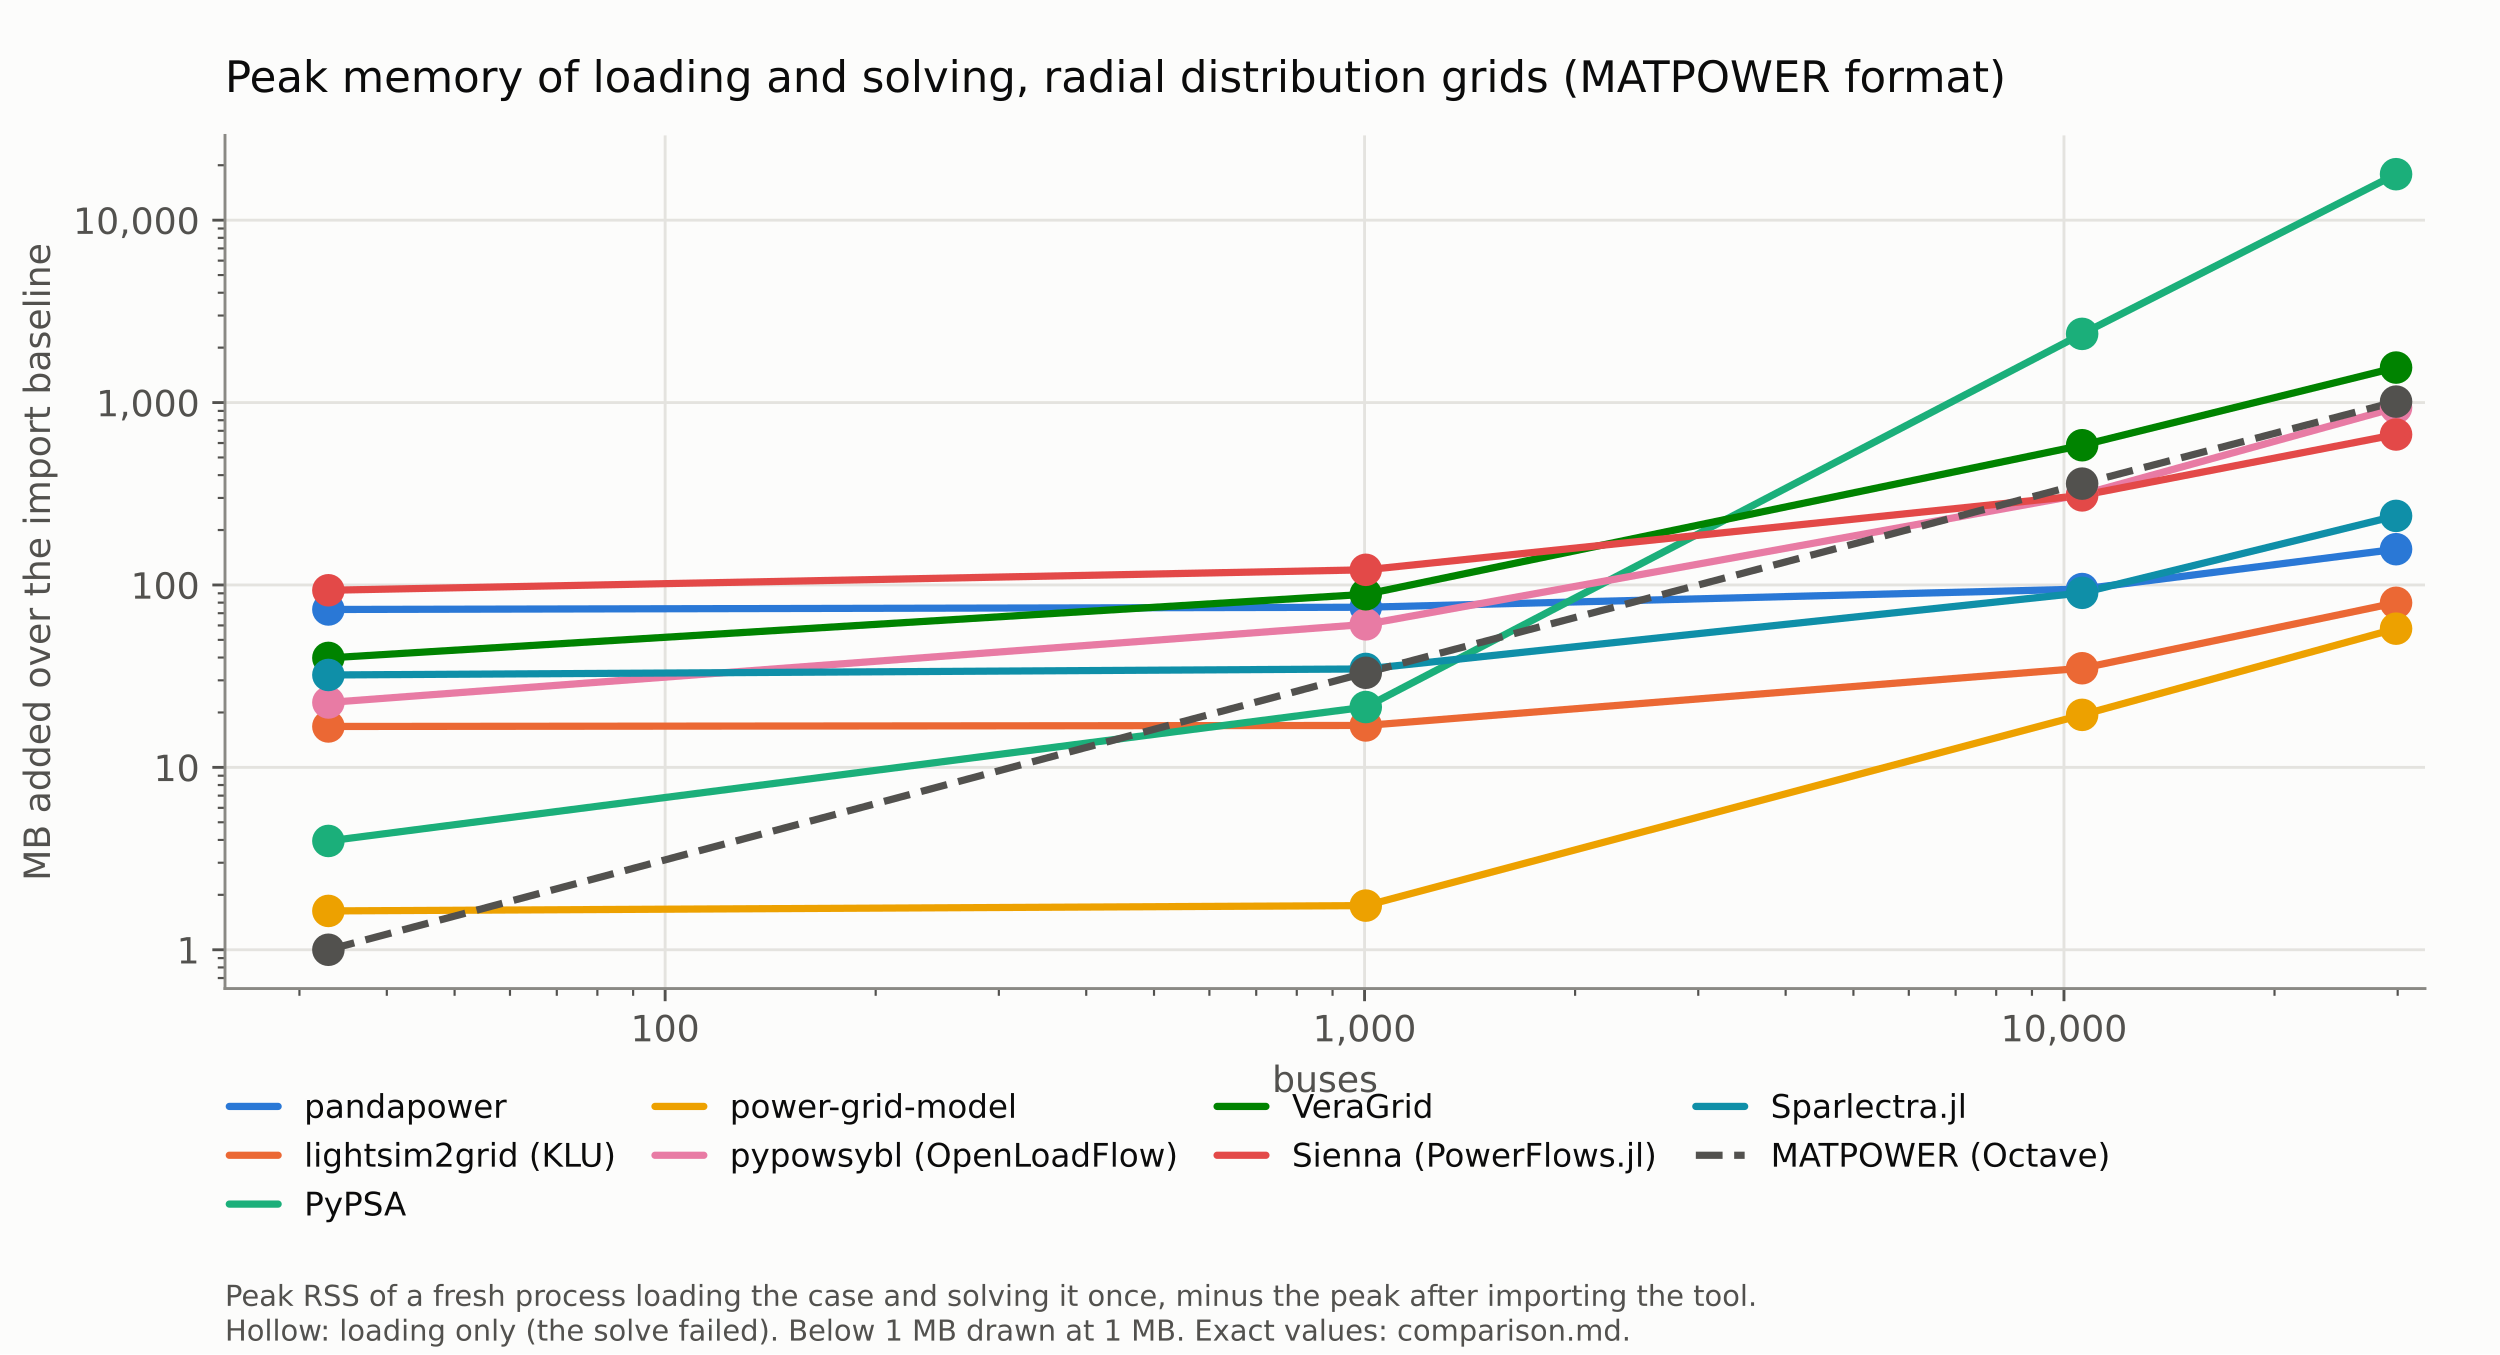
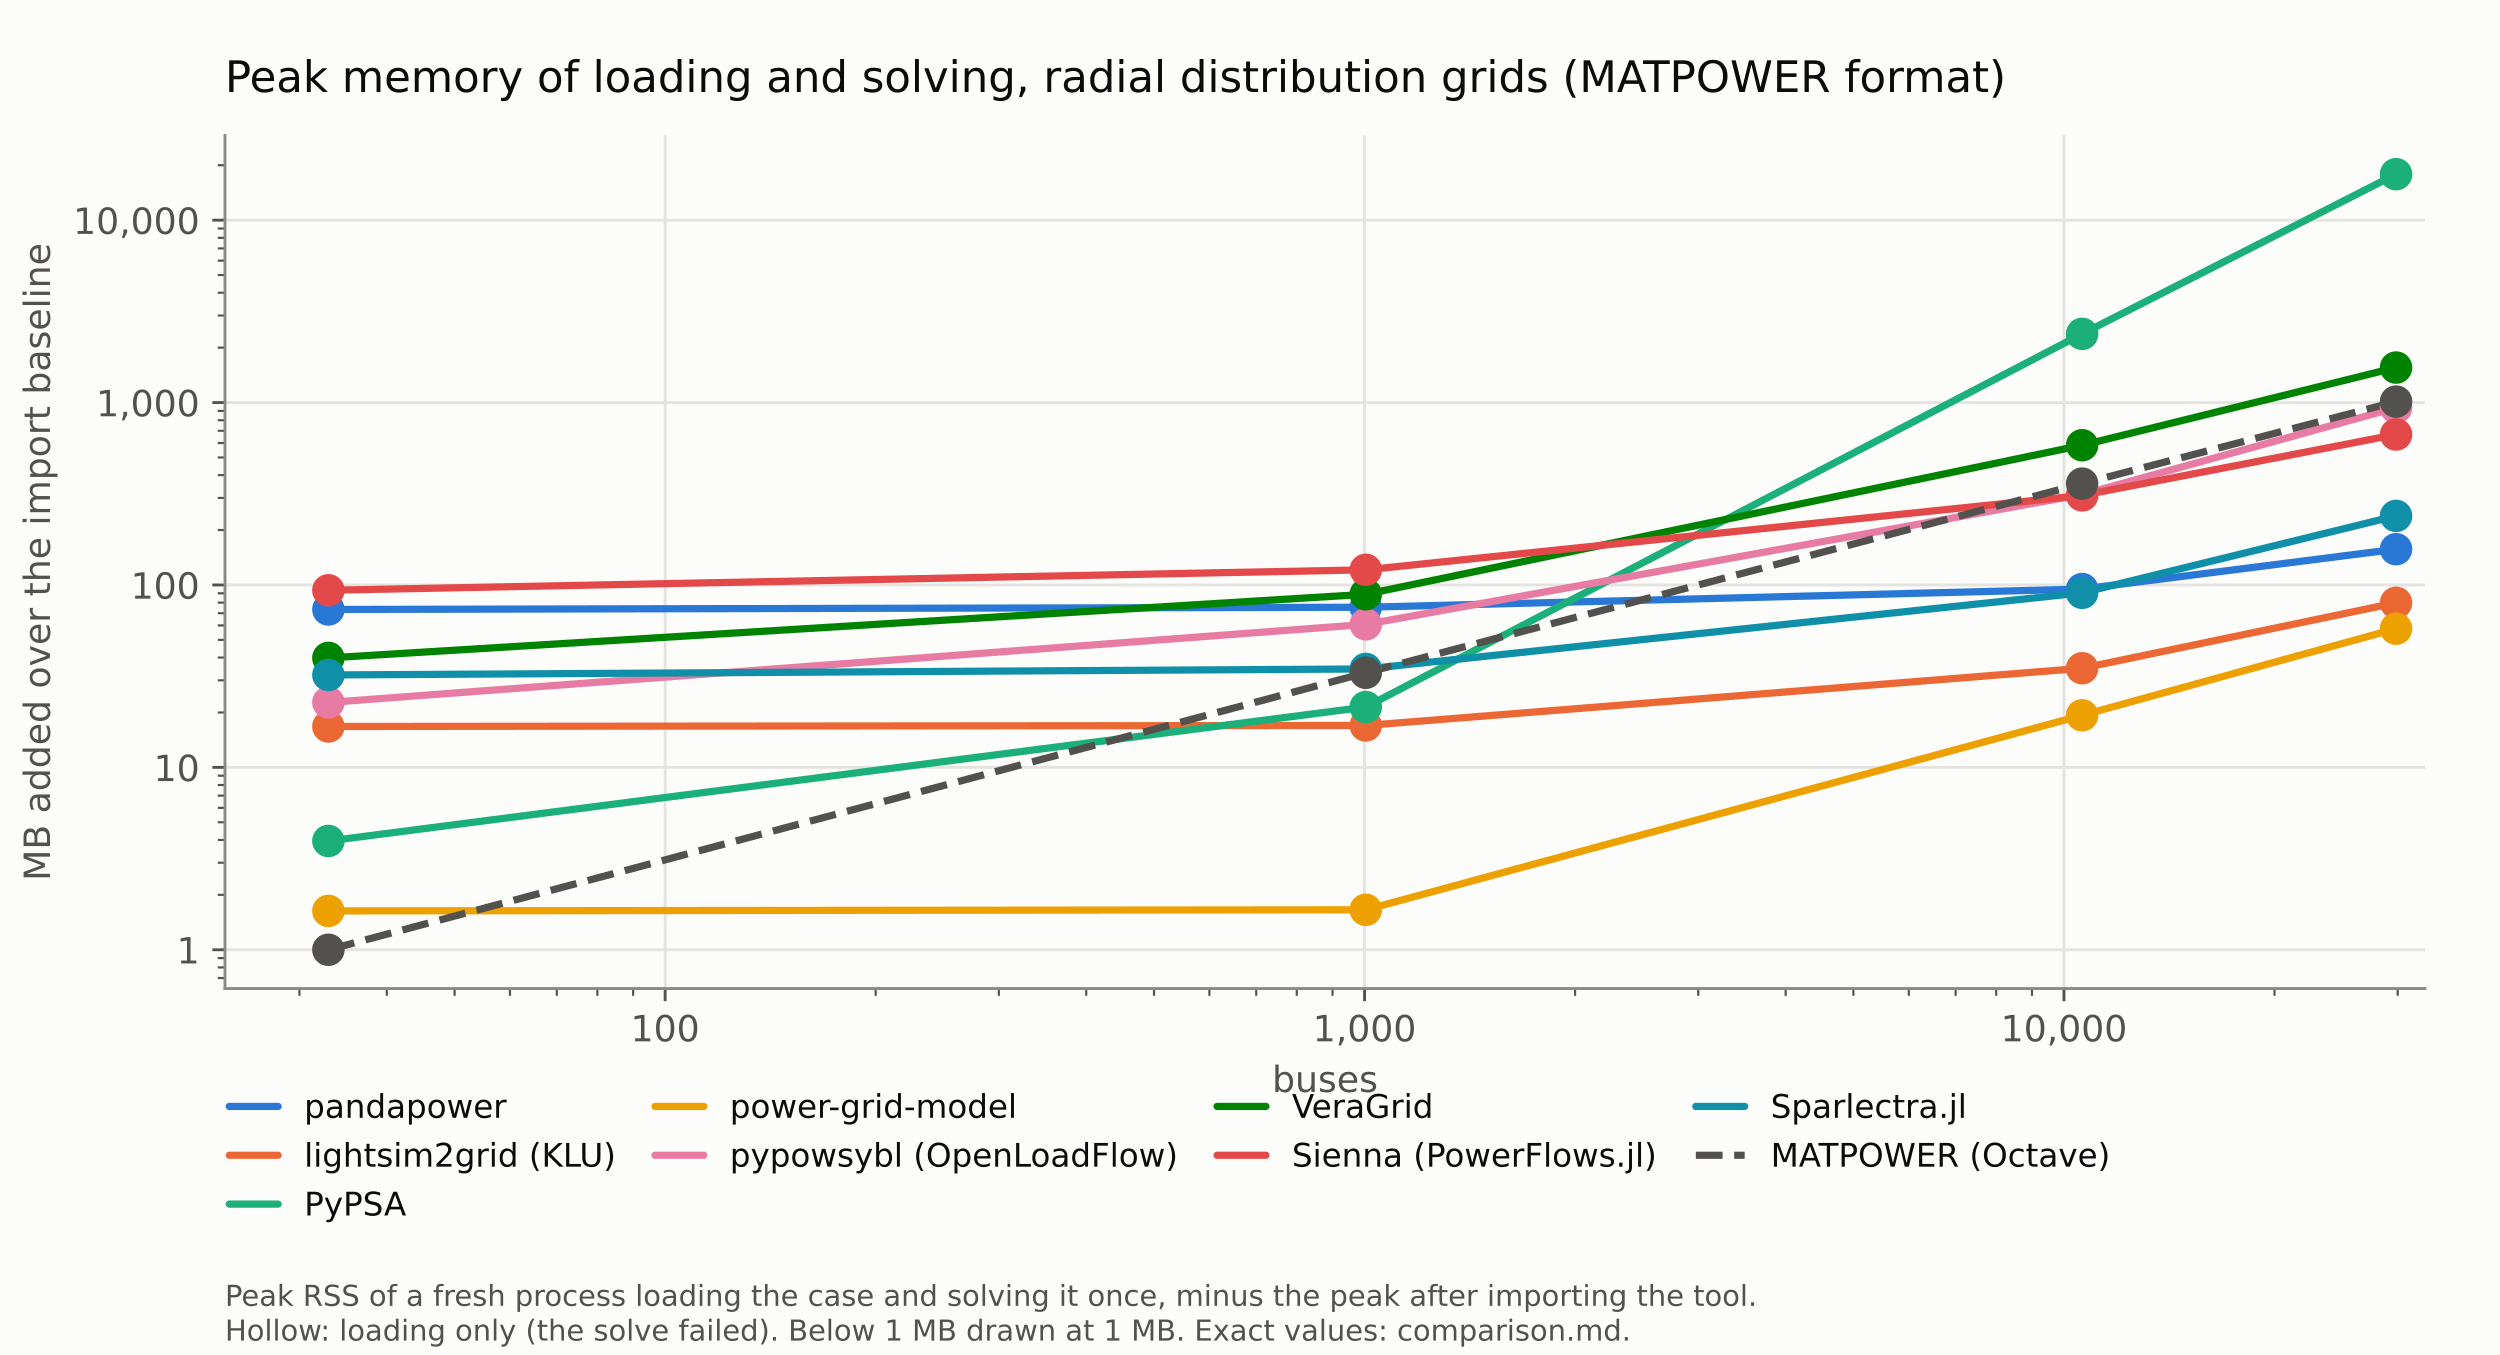
<svg xmlns="http://www.w3.org/2000/svg" xmlns:xlink="http://www.w3.org/1999/xlink" width="691.2pt" height="374.4pt" viewBox="0 0 691.2 374.4" version="1.1">
  <defs>
    <style type="text/css">*{stroke-linejoin: round; stroke-linecap: butt}</style>
  </defs>
  <g id="figure_1">
    <g id="patch_1">
      <path d="M 0 374.4  L 691.2 374.4  L 691.2 0  L 0 0  z " style="fill: #fcfcfb" />
    </g>
    <g id="axes_1">
      <g id="patch_2">
        <path d="M 62.208 273.312  L 670.464 273.312  L 670.464 37.44  L 62.208 37.44  z " style="fill: #fcfcfb" />
      </g>
      <g id="matplotlib.axis_1">
        <g id="xtick_1">
          <g id="line2d_1">
            <path d="M 183.898 273.312  L 183.898 37.44  " clip-path="url(#pc0a371b898)" style="fill: none; stroke: #e4e3df; stroke-width: 0.8; stroke-linecap: square" />
          </g>
          <g id="line2d_2">
            <defs>
              <path id="m20d59cd3c9" d="M 0 0  L 0 3.5  " style="stroke: #52514e; stroke-width: 0.8" />
            </defs>
            <g>
              <use xlink:href="#m20d59cd3c9" x="183.898" y="273.312" style="fill: #52514e; stroke: #52514e; stroke-width: 0.8" />
            </g>
          </g>
          <g id="text_1">
            <text style="font-size: 10px; font-family: 'DejaVu Sans', 'Bitstream Vera Sans', 'Computer Modern Sans Serif', 'Lucida Grande', 'Verdana', 'Geneva', 'Lucid', 'Arial', 'Helvetica', 'Avant Garde', sans-serif; text-anchor: middle; fill: #52514e" x="183.898" y="287.91" transform="rotate(-0 183.8982 287.9097)">100</text>
          </g>
        </g>
        <g id="xtick_2">
          <g id="line2d_3">
            <path d="M 377.272 273.312  L 377.272 37.44  " clip-path="url(#pc0a371b898)" style="fill: none; stroke: #e4e3df; stroke-width: 0.8; stroke-linecap: square" />
          </g>
          <g id="line2d_4">
            <g>
              <use xlink:href="#m20d59cd3c9" x="377.272" y="273.312" style="fill: #52514e; stroke: #52514e; stroke-width: 0.8" />
            </g>
          </g>
          <g id="text_2">
            <text style="font-size: 10px; font-family: 'DejaVu Sans', 'Bitstream Vera Sans', 'Computer Modern Sans Serif', 'Lucida Grande', 'Verdana', 'Geneva', 'Lucid', 'Arial', 'Helvetica', 'Avant Garde', sans-serif; text-anchor: middle; fill: #52514e" x="377.272" y="287.91" transform="rotate(-0 377.2721 287.9097)">1,000</text>
          </g>
        </g>
        <g id="xtick_3">
          <g id="line2d_5">
            <path d="M 570.646 273.312  L 570.646 37.44  " clip-path="url(#pc0a371b898)" style="fill: none; stroke: #e4e3df; stroke-width: 0.8; stroke-linecap: square" />
          </g>
          <g id="line2d_6">
            <g>
              <use xlink:href="#m20d59cd3c9" x="570.646" y="273.312" style="fill: #52514e; stroke: #52514e; stroke-width: 0.8" />
            </g>
          </g>
          <g id="text_3">
            <text style="font-size: 10px; font-family: 'DejaVu Sans', 'Bitstream Vera Sans', 'Computer Modern Sans Serif', 'Lucida Grande', 'Verdana', 'Geneva', 'Lucid', 'Arial', 'Helvetica', 'Avant Garde', sans-serif; text-anchor: middle; fill: #52514e" x="570.646" y="287.91" transform="rotate(-0 570.646 287.9097)">10,000</text>
          </g>
        </g>
        <g id="xtick_4">
          <g id="line2d_7">
            <defs>
              <path id="m6f22a44a9e" d="M 0 0  L 0 2  " style="stroke: #52514e; stroke-width: 0.6" />
            </defs>
            <g>
              <use xlink:href="#m6f22a44a9e" x="82.787" y="273.312" style="fill: #52514e; stroke: #52514e; stroke-width: 0.6" />
            </g>
          </g>
        </g>
        <g id="xtick_5">
          <g id="line2d_8">
            <g>
              <use xlink:href="#m6f22a44a9e" x="106.947" y="273.312" style="fill: #52514e; stroke: #52514e; stroke-width: 0.6" />
            </g>
          </g>
        </g>
        <g id="xtick_6">
          <g id="line2d_9">
            <g>
              <use xlink:href="#m6f22a44a9e" x="125.687" y="273.312" style="fill: #52514e; stroke: #52514e; stroke-width: 0.6" />
            </g>
          </g>
        </g>
        <g id="xtick_7">
          <g id="line2d_10">
            <g>
              <use xlink:href="#m6f22a44a9e" x="140.998" y="273.312" style="fill: #52514e; stroke: #52514e; stroke-width: 0.6" />
            </g>
          </g>
        </g>
        <g id="xtick_8">
          <g id="line2d_11">
            <g>
              <use xlink:href="#m6f22a44a9e" x="153.944" y="273.312" style="fill: #52514e; stroke: #52514e; stroke-width: 0.6" />
            </g>
          </g>
        </g>
        <g id="xtick_9">
          <g id="line2d_12">
            <g>
              <use xlink:href="#m6f22a44a9e" x="165.158" y="273.312" style="fill: #52514e; stroke: #52514e; stroke-width: 0.6" />
            </g>
          </g>
        </g>
        <g id="xtick_10">
          <g id="line2d_13">
            <g>
              <use xlink:href="#m6f22a44a9e" x="175.05" y="273.312" style="fill: #52514e; stroke: #52514e; stroke-width: 0.6" />
            </g>
          </g>
        </g>
        <g id="xtick_11">
          <g id="line2d_14">
            <g>
              <use xlink:href="#m6f22a44a9e" x="242.11" y="273.312" style="fill: #52514e; stroke: #52514e; stroke-width: 0.6" />
            </g>
          </g>
        </g>
        <g id="xtick_12">
          <g id="line2d_15">
            <g>
              <use xlink:href="#m6f22a44a9e" x="276.161" y="273.312" style="fill: #52514e; stroke: #52514e; stroke-width: 0.6" />
            </g>
          </g>
        </g>
        <g id="xtick_13">
          <g id="line2d_16">
            <g>
              <use xlink:href="#m6f22a44a9e" x="300.321" y="273.312" style="fill: #52514e; stroke: #52514e; stroke-width: 0.6" />
            </g>
          </g>
        </g>
        <g id="xtick_14">
          <g id="line2d_17">
            <g>
              <use xlink:href="#m6f22a44a9e" x="319.061" y="273.312" style="fill: #52514e; stroke: #52514e; stroke-width: 0.6" />
            </g>
          </g>
        </g>
        <g id="xtick_15">
          <g id="line2d_18">
            <g>
              <use xlink:href="#m6f22a44a9e" x="334.372" y="273.312" style="fill: #52514e; stroke: #52514e; stroke-width: 0.6" />
            </g>
          </g>
        </g>
        <g id="xtick_16">
          <g id="line2d_19">
            <g>
              <use xlink:href="#m6f22a44a9e" x="347.318" y="273.312" style="fill: #52514e; stroke: #52514e; stroke-width: 0.6" />
            </g>
          </g>
        </g>
        <g id="xtick_17">
          <g id="line2d_20">
            <g>
              <use xlink:href="#m6f22a44a9e" x="358.532" y="273.312" style="fill: #52514e; stroke: #52514e; stroke-width: 0.6" />
            </g>
          </g>
        </g>
        <g id="xtick_18">
          <g id="line2d_21">
            <g>
              <use xlink:href="#m6f22a44a9e" x="368.424" y="273.312" style="fill: #52514e; stroke: #52514e; stroke-width: 0.6" />
            </g>
          </g>
        </g>
        <g id="xtick_19">
          <g id="line2d_22">
            <g>
              <use xlink:href="#m6f22a44a9e" x="435.483" y="273.312" style="fill: #52514e; stroke: #52514e; stroke-width: 0.6" />
            </g>
          </g>
        </g>
        <g id="xtick_20">
          <g id="line2d_23">
            <g>
              <use xlink:href="#m6f22a44a9e" x="469.535" y="273.312" style="fill: #52514e; stroke: #52514e; stroke-width: 0.6" />
            </g>
          </g>
        </g>
        <g id="xtick_21">
          <g id="line2d_24">
            <g>
              <use xlink:href="#m6f22a44a9e" x="493.695" y="273.312" style="fill: #52514e; stroke: #52514e; stroke-width: 0.6" />
            </g>
          </g>
        </g>
        <g id="xtick_22">
          <g id="line2d_25">
            <g>
              <use xlink:href="#m6f22a44a9e" x="512.435" y="273.312" style="fill: #52514e; stroke: #52514e; stroke-width: 0.6" />
            </g>
          </g>
        </g>
        <g id="xtick_23">
          <g id="line2d_26">
            <g>
              <use xlink:href="#m6f22a44a9e" x="527.746" y="273.312" style="fill: #52514e; stroke: #52514e; stroke-width: 0.6" />
            </g>
          </g>
        </g>
        <g id="xtick_24">
          <g id="line2d_27">
            <g>
              <use xlink:href="#m6f22a44a9e" x="540.692" y="273.312" style="fill: #52514e; stroke: #52514e; stroke-width: 0.6" />
            </g>
          </g>
        </g>
        <g id="xtick_25">
          <g id="line2d_28">
            <g>
              <use xlink:href="#m6f22a44a9e" x="551.906" y="273.312" style="fill: #52514e; stroke: #52514e; stroke-width: 0.6" />
            </g>
          </g>
        </g>
        <g id="xtick_26">
          <g id="line2d_29">
            <g>
              <use xlink:href="#m6f22a44a9e" x="561.798" y="273.312" style="fill: #52514e; stroke: #52514e; stroke-width: 0.6" />
            </g>
          </g>
        </g>
        <g id="xtick_27">
          <g id="line2d_30">
            <g>
              <use xlink:href="#m6f22a44a9e" x="628.857" y="273.312" style="fill: #52514e; stroke: #52514e; stroke-width: 0.6" />
            </g>
          </g>
        </g>
        <g id="xtick_28">
          <g id="line2d_31">
            <g>
              <use xlink:href="#m6f22a44a9e" x="662.909" y="273.312" style="fill: #52514e; stroke: #52514e; stroke-width: 0.6" />
            </g>
          </g>
        </g>
        <g id="text_4">
          <text style="font-size: 10px; font-family: 'DejaVu Sans', 'Bitstream Vera Sans', 'Computer Modern Sans Serif', 'Lucida Grande', 'Verdana', 'Geneva', 'Lucid', 'Arial', 'Helvetica', 'Avant Garde', sans-serif; text-anchor: middle; fill: #52514e" x="366.336" y="301.91" transform="rotate(-0 366.336 301.9104)">buses</text>
        </g>
      </g>
      <g id="matplotlib.axis_2">
        <g id="ytick_1">
          <g id="line2d_32">
            <path d="M 62.208 262.591  L 670.464 262.591  " clip-path="url(#pc0a371b898)" style="fill: none; stroke: #e4e3df; stroke-width: 0.8; stroke-linecap: square" />
          </g>
          <g id="line2d_33">
            <defs>
              <path id="mfc723c383e" d="M 0 0  L -3.5 0  " style="stroke: #52514e; stroke-width: 0.8" />
            </defs>
            <g>
              <use xlink:href="#mfc723c383e" x="62.208" y="262.591" style="fill: #52514e; stroke: #52514e; stroke-width: 0.8" />
            </g>
          </g>
          <g id="text_5">
            <text style="font-size: 10px; font-family: 'DejaVu Sans', 'Bitstream Vera Sans', 'Computer Modern Sans Serif', 'Lucida Grande', 'Verdana', 'Geneva', 'Lucid', 'Arial', 'Helvetica', 'Avant Garde', sans-serif; text-anchor: end; fill: #52514e" x="55.208" y="266.389" transform="rotate(-0 55.208 266.3894)">1</text>
          </g>
        </g>
        <g id="ytick_2">
          <g id="line2d_34">
            <path d="M 62.208 212.16  L 670.464 212.16  " clip-path="url(#pc0a371b898)" style="fill: none; stroke: #e4e3df; stroke-width: 0.8; stroke-linecap: square" />
          </g>
          <g id="line2d_35">
            <g>
              <use xlink:href="#mfc723c383e" x="62.208" y="212.16" style="fill: #52514e; stroke: #52514e; stroke-width: 0.8" />
            </g>
          </g>
          <g id="text_6">
            <text style="font-size: 10px; font-family: 'DejaVu Sans', 'Bitstream Vera Sans', 'Computer Modern Sans Serif', 'Lucida Grande', 'Verdana', 'Geneva', 'Lucid', 'Arial', 'Helvetica', 'Avant Garde', sans-serif; text-anchor: end; fill: #52514e" x="55.208" y="215.959" transform="rotate(-0 55.208 215.9588)">10</text>
          </g>
        </g>
        <g id="ytick_3">
          <g id="line2d_36">
            <path d="M 62.208 161.729  L 670.464 161.729  " clip-path="url(#pc0a371b898)" style="fill: none; stroke: #e4e3df; stroke-width: 0.8; stroke-linecap: square" />
          </g>
          <g id="line2d_37">
            <g>
              <use xlink:href="#mfc723c383e" x="62.208" y="161.729" style="fill: #52514e; stroke: #52514e; stroke-width: 0.8" />
            </g>
          </g>
          <g id="text_7">
            <text style="font-size: 10px; font-family: 'DejaVu Sans', 'Bitstream Vera Sans', 'Computer Modern Sans Serif', 'Lucida Grande', 'Verdana', 'Geneva', 'Lucid', 'Arial', 'Helvetica', 'Avant Garde', sans-serif; text-anchor: end; fill: #52514e" x="55.208" y="165.528" transform="rotate(-0 55.208 165.5282)">100</text>
          </g>
        </g>
        <g id="ytick_4">
          <g id="line2d_38">
            <path d="M 62.208 111.299  L 670.464 111.299  " clip-path="url(#pc0a371b898)" style="fill: none; stroke: #e4e3df; stroke-width: 0.8; stroke-linecap: square" />
          </g>
          <g id="line2d_39">
            <g>
              <use xlink:href="#mfc723c383e" x="62.208" y="111.299" style="fill: #52514e; stroke: #52514e; stroke-width: 0.8" />
            </g>
          </g>
          <g id="text_8">
            <text style="font-size: 10px; font-family: 'DejaVu Sans', 'Bitstream Vera Sans', 'Computer Modern Sans Serif', 'Lucida Grande', 'Verdana', 'Geneva', 'Lucid', 'Arial', 'Helvetica', 'Avant Garde', sans-serif; text-anchor: end; fill: #52514e" x="55.208" y="115.098" transform="rotate(-0 55.208 115.0977)">1,000</text>
          </g>
        </g>
        <g id="ytick_5">
          <g id="line2d_40">
            <path d="M 62.208 60.868  L 670.464 60.868  " clip-path="url(#pc0a371b898)" style="fill: none; stroke: #e4e3df; stroke-width: 0.8; stroke-linecap: square" />
          </g>
          <g id="line2d_41">
            <g>
              <use xlink:href="#mfc723c383e" x="62.208" y="60.868" style="fill: #52514e; stroke: #52514e; stroke-width: 0.8" />
            </g>
          </g>
          <g id="text_9">
            <text style="font-size: 10px; font-family: 'DejaVu Sans', 'Bitstream Vera Sans', 'Computer Modern Sans Serif', 'Lucida Grande', 'Verdana', 'Geneva', 'Lucid', 'Arial', 'Helvetica', 'Avant Garde', sans-serif; text-anchor: end; fill: #52514e" x="55.208" y="64.667" transform="rotate(-0 55.208 64.66712)">10,000</text>
          </g>
        </g>
        <g id="ytick_6">
          <g id="line2d_42">
            <defs>
              <path id="m65e5005413" d="M 0 0  L -2 0  " style="stroke: #52514e; stroke-width: 0.6" />
            </defs>
            <g>
              <use xlink:href="#m65e5005413" x="62.208" y="270.402" style="fill: #52514e; stroke: #52514e; stroke-width: 0.6" />
            </g>
          </g>
        </g>
        <g id="ytick_7">
          <g id="line2d_43">
            <g>
              <use xlink:href="#m65e5005413" x="62.208" y="267.478" style="fill: #52514e; stroke: #52514e; stroke-width: 0.6" />
            </g>
          </g>
        </g>
        <g id="ytick_8">
          <g id="line2d_44">
            <g>
              <use xlink:href="#m65e5005413" x="62.208" y="264.898" style="fill: #52514e; stroke: #52514e; stroke-width: 0.6" />
            </g>
          </g>
        </g>
        <g id="ytick_9">
          <g id="line2d_45">
            <g>
              <use xlink:href="#m65e5005413" x="62.208" y="247.409" style="fill: #52514e; stroke: #52514e; stroke-width: 0.6" />
            </g>
          </g>
        </g>
        <g id="ytick_10">
          <g id="line2d_46">
            <g>
              <use xlink:href="#m65e5005413" x="62.208" y="238.529" style="fill: #52514e; stroke: #52514e; stroke-width: 0.6" />
            </g>
          </g>
        </g>
        <g id="ytick_11">
          <g id="line2d_47">
            <g>
              <use xlink:href="#m65e5005413" x="62.208" y="232.228" style="fill: #52514e; stroke: #52514e; stroke-width: 0.6" />
            </g>
          </g>
        </g>
        <g id="ytick_12">
          <g id="line2d_48">
            <g>
              <use xlink:href="#m65e5005413" x="62.208" y="227.341" style="fill: #52514e; stroke: #52514e; stroke-width: 0.6" />
            </g>
          </g>
        </g>
        <g id="ytick_13">
          <g id="line2d_49">
            <g>
              <use xlink:href="#m65e5005413" x="62.208" y="223.348" style="fill: #52514e; stroke: #52514e; stroke-width: 0.6" />
            </g>
          </g>
        </g>
        <g id="ytick_14">
          <g id="line2d_50">
            <g>
              <use xlink:href="#m65e5005413" x="62.208" y="219.972" style="fill: #52514e; stroke: #52514e; stroke-width: 0.6" />
            </g>
          </g>
        </g>
        <g id="ytick_15">
          <g id="line2d_51">
            <g>
              <use xlink:href="#m65e5005413" x="62.208" y="217.047" style="fill: #52514e; stroke: #52514e; stroke-width: 0.6" />
            </g>
          </g>
        </g>
        <g id="ytick_16">
          <g id="line2d_52">
            <g>
              <use xlink:href="#m65e5005413" x="62.208" y="214.468" style="fill: #52514e; stroke: #52514e; stroke-width: 0.6" />
            </g>
          </g>
        </g>
        <g id="ytick_17">
          <g id="line2d_53">
            <g>
              <use xlink:href="#m65e5005413" x="62.208" y="196.979" style="fill: #52514e; stroke: #52514e; stroke-width: 0.6" />
            </g>
          </g>
        </g>
        <g id="ytick_18">
          <g id="line2d_54">
            <g>
              <use xlink:href="#m65e5005413" x="62.208" y="188.098" style="fill: #52514e; stroke: #52514e; stroke-width: 0.6" />
            </g>
          </g>
        </g>
        <g id="ytick_19">
          <g id="line2d_55">
            <g>
              <use xlink:href="#m65e5005413" x="62.208" y="181.798" style="fill: #52514e; stroke: #52514e; stroke-width: 0.6" />
            </g>
          </g>
        </g>
        <g id="ytick_20">
          <g id="line2d_56">
            <g>
              <use xlink:href="#m65e5005413" x="62.208" y="176.911" style="fill: #52514e; stroke: #52514e; stroke-width: 0.6" />
            </g>
          </g>
        </g>
        <g id="ytick_21">
          <g id="line2d_57">
            <g>
              <use xlink:href="#m65e5005413" x="62.208" y="172.917" style="fill: #52514e; stroke: #52514e; stroke-width: 0.6" />
            </g>
          </g>
        </g>
        <g id="ytick_22">
          <g id="line2d_58">
            <g>
              <use xlink:href="#m65e5005413" x="62.208" y="169.541" style="fill: #52514e; stroke: #52514e; stroke-width: 0.6" />
            </g>
          </g>
        </g>
        <g id="ytick_23">
          <g id="line2d_59">
            <g>
              <use xlink:href="#m65e5005413" x="62.208" y="166.617" style="fill: #52514e; stroke: #52514e; stroke-width: 0.6" />
            </g>
          </g>
        </g>
        <g id="ytick_24">
          <g id="line2d_60">
            <g>
              <use xlink:href="#m65e5005413" x="62.208" y="164.037" style="fill: #52514e; stroke: #52514e; stroke-width: 0.6" />
            </g>
          </g>
        </g>
        <g id="ytick_25">
          <g id="line2d_61">
            <g>
              <use xlink:href="#m65e5005413" x="62.208" y="146.548" style="fill: #52514e; stroke: #52514e; stroke-width: 0.6" />
            </g>
          </g>
        </g>
        <g id="ytick_26">
          <g id="line2d_62">
            <g>
              <use xlink:href="#m65e5005413" x="62.208" y="137.668" style="fill: #52514e; stroke: #52514e; stroke-width: 0.6" />
            </g>
          </g>
        </g>
        <g id="ytick_27">
          <g id="line2d_63">
            <g>
              <use xlink:href="#m65e5005413" x="62.208" y="131.367" style="fill: #52514e; stroke: #52514e; stroke-width: 0.6" />
            </g>
          </g>
        </g>
        <g id="ytick_28">
          <g id="line2d_64">
            <g>
              <use xlink:href="#m65e5005413" x="62.208" y="126.48" style="fill: #52514e; stroke: #52514e; stroke-width: 0.6" />
            </g>
          </g>
        </g>
        <g id="ytick_29">
          <g id="line2d_65">
            <g>
              <use xlink:href="#m65e5005413" x="62.208" y="122.487" style="fill: #52514e; stroke: #52514e; stroke-width: 0.6" />
            </g>
          </g>
        </g>
        <g id="ytick_30">
          <g id="line2d_66">
            <g>
              <use xlink:href="#m65e5005413" x="62.208" y="119.111" style="fill: #52514e; stroke: #52514e; stroke-width: 0.6" />
            </g>
          </g>
        </g>
        <g id="ytick_31">
          <g id="line2d_67">
            <g>
              <use xlink:href="#m65e5005413" x="62.208" y="116.186" style="fill: #52514e; stroke: #52514e; stroke-width: 0.6" />
            </g>
          </g>
        </g>
        <g id="ytick_32">
          <g id="line2d_68">
            <g>
              <use xlink:href="#m65e5005413" x="62.208" y="113.606" style="fill: #52514e; stroke: #52514e; stroke-width: 0.6" />
            </g>
          </g>
        </g>
        <g id="ytick_33">
          <g id="line2d_69">
            <g>
              <use xlink:href="#m65e5005413" x="62.208" y="96.118" style="fill: #52514e; stroke: #52514e; stroke-width: 0.6" />
            </g>
          </g>
        </g>
        <g id="ytick_34">
          <g id="line2d_70">
            <g>
              <use xlink:href="#m65e5005413" x="62.208" y="87.237" style="fill: #52514e; stroke: #52514e; stroke-width: 0.6" />
            </g>
          </g>
        </g>
        <g id="ytick_35">
          <g id="line2d_71">
            <g>
              <use xlink:href="#m65e5005413" x="62.208" y="80.937" style="fill: #52514e; stroke: #52514e; stroke-width: 0.6" />
            </g>
          </g>
        </g>
        <g id="ytick_36">
          <g id="line2d_72">
            <g>
              <use xlink:href="#m65e5005413" x="62.208" y="76.049" style="fill: #52514e; stroke: #52514e; stroke-width: 0.6" />
            </g>
          </g>
        </g>
        <g id="ytick_37">
          <g id="line2d_73">
            <g>
              <use xlink:href="#m65e5005413" x="62.208" y="72.056" style="fill: #52514e; stroke: #52514e; stroke-width: 0.6" />
            </g>
          </g>
        </g>
        <g id="ytick_38">
          <g id="line2d_74">
            <g>
              <use xlink:href="#m65e5005413" x="62.208" y="68.68" style="fill: #52514e; stroke: #52514e; stroke-width: 0.6" />
            </g>
          </g>
        </g>
        <g id="ytick_39">
          <g id="line2d_75">
            <g>
              <use xlink:href="#m65e5005413" x="62.208" y="65.756" style="fill: #52514e; stroke: #52514e; stroke-width: 0.6" />
            </g>
          </g>
        </g>
        <g id="ytick_40">
          <g id="line2d_76">
            <g>
              <use xlink:href="#m65e5005413" x="62.208" y="63.176" style="fill: #52514e; stroke: #52514e; stroke-width: 0.6" />
            </g>
          </g>
        </g>
        <g id="ytick_41">
          <g id="line2d_77">
            <g>
              <use xlink:href="#m65e5005413" x="62.208" y="45.687" style="fill: #52514e; stroke: #52514e; stroke-width: 0.6" />
            </g>
          </g>
        </g>
        <g id="text_10">
          <text style="font-size: 10px; font-family: 'DejaVu Sans', 'Bitstream Vera Sans', 'Computer Modern Sans Serif', 'Lucida Grande', 'Verdana', 'Geneva', 'Lucid', 'Arial', 'Helvetica', 'Avant Garde', sans-serif; text-anchor: middle; fill: #52514e" x="13.815" y="155.376" transform="rotate(-90 13.81503 155.376)">MB added over the import baseline</text>
        </g>
      </g>
      <g id="line2d_78">
        <path d="M 90.791 168.508  L 377.607 167.891  L 575.666 162.862  L 662.46 151.841  " clip-path="url(#pc0a371b898)" style="fill: none; stroke: #2a78d6; stroke-width: 2; stroke-linecap: round" />
      </g>
      <g id="line2d_79">
        <path d="M 90.791 200.853  L 377.607 200.574  L 575.666 184.754  L 662.46 166.664  " clip-path="url(#pc0a371b898)" style="fill: none; stroke: #eb6834; stroke-width: 2; stroke-linecap: round" />
      </g>
      <g id="line2d_80">
        <path d="M 90.791 232.508  L 377.607 195.483  L 575.666 92.309  L 662.46 48.161  " clip-path="url(#pc0a371b898)" style="fill: none; stroke: #1baf7a; stroke-width: 2; stroke-linecap: round" />
      </g>
      <g id="line2d_81">
-         <path d="M 90.791 251.852  L 377.607 250.383  L 575.666 197.643  L 662.46 173.812  " clip-path="url(#pc0a371b898)" style="fill: none; stroke: #eda100; stroke-width: 2; stroke-linecap: round" />
+         <path d="M 90.791 251.852  L 377.607 251.54  L 575.666 197.763  L 662.46 173.814  " clip-path="url(#pc0a371b898)" style="fill: none; stroke: #eda100; stroke-width: 2; stroke-linecap: round" />
      </g>
      <g id="line2d_82">
        <path d="M 90.791 194.221  L 377.607 172.62  L 575.666 136.721  L 662.46 112.712  " clip-path="url(#pc0a371b898)" style="fill: none; stroke: #e87ba4; stroke-width: 2; stroke-linecap: round" />
      </g>
      <g id="line2d_83">
        <path d="M 90.791 181.901  L 377.607 164.305  L 575.666 123.098  L 662.46 101.625  " clip-path="url(#pc0a371b898)" style="fill: none; stroke: #008300; stroke-width: 2; stroke-linecap: round" />
      </g>
      <g id="line2d_84">
        <path d="M 90.791 163.199  L 377.607 157.543  L 575.666 136.967  L 662.46 120.132  " clip-path="url(#pc0a371b898)" style="fill: none; stroke: #e34948; stroke-width: 2; stroke-linecap: round" />
      </g>
      <g id="line2d_85">
        <path d="M 90.791 186.616  L 377.607 184.951  L 575.666 163.904  L 662.46 142.636  " clip-path="url(#pc0a371b898)" style="fill: none; stroke: #0f8fa8; stroke-width: 2; stroke-linecap: round" />
      </g>
      <g id="line2d_86">
        <path d="M 90.791 262.591  L 377.607 186.006  L 575.666 133.713  L 662.46 111.036  " clip-path="url(#pc0a371b898)" style="fill: none; stroke-dasharray: 7.4,3.2; stroke-dashoffset: 0; stroke: #52514e; stroke-width: 2" />
      </g>
      <g id="patch_3">
        <path d="M 62.208 273.312  L 62.208 37.44  " style="fill: none; stroke: #8a8984; stroke-width: 0.8; stroke-linejoin: miter; stroke-linecap: square" />
      </g>
      <g id="patch_4">
        <path d="M 62.208 273.312  L 670.464 273.312  " style="fill: none; stroke: #8a8984; stroke-width: 0.8; stroke-linejoin: miter; stroke-linecap: square" />
      </g>
      <g id="line2d_87">
        <defs>
          <path id="mda2b04d49a" d="M 0 3.5  C 0.928 3.5 1.819 3.131 2.475 2.475  C 3.131 1.819 3.5 0.928 3.5 0  C 3.5 -0.928 3.131 -1.819 2.475 -2.475  C 1.819 -3.131 0.928 -3.5 0 -3.5  C -0.928 -3.5 -1.819 -3.131 -2.475 -2.475  C -3.131 -1.819 -3.5 -0.928 -3.5 0  C -3.5 0.928 -3.131 1.819 -2.475 2.475  C -1.819 3.131 -0.928 3.5 0 3.5  z " style="stroke: #2a78d6; stroke-width: 2" />
        </defs>
        <g clip-path="url(#pc0a371b898)">
          <use xlink:href="#mda2b04d49a" x="90.791" y="168.508" style="fill: #2a78d6; stroke: #2a78d6; stroke-width: 2" />
        </g>
      </g>
      <g id="line2d_88">
        <g clip-path="url(#pc0a371b898)">
          <use xlink:href="#mda2b04d49a" x="377.607" y="167.891" style="fill: #2a78d6; stroke: #2a78d6; stroke-width: 2" />
        </g>
      </g>
      <g id="line2d_89">
        <g clip-path="url(#pc0a371b898)">
          <use xlink:href="#mda2b04d49a" x="575.666" y="162.862" style="fill: #2a78d6; stroke: #2a78d6; stroke-width: 2" />
        </g>
      </g>
      <g id="line2d_90">
        <g clip-path="url(#pc0a371b898)">
          <use xlink:href="#mda2b04d49a" x="662.46" y="151.841" style="fill: #2a78d6; stroke: #2a78d6; stroke-width: 2" />
        </g>
      </g>
      <g id="line2d_91">
        <defs>
          <path id="ma2a4504691" d="M 0 3.5  C 0.928 3.5 1.819 3.131 2.475 2.475  C 3.131 1.819 3.5 0.928 3.5 0  C 3.5 -0.928 3.131 -1.819 2.475 -2.475  C 1.819 -3.131 0.928 -3.5 0 -3.5  C -0.928 -3.5 -1.819 -3.131 -2.475 -2.475  C -3.131 -1.819 -3.5 -0.928 -3.5 0  C -3.5 0.928 -3.131 1.819 -2.475 2.475  C -1.819 3.131 -0.928 3.5 0 3.5  z " style="stroke: #eb6834; stroke-width: 2" />
        </defs>
        <g clip-path="url(#pc0a371b898)">
          <use xlink:href="#ma2a4504691" x="90.791" y="200.853" style="fill: #eb6834; stroke: #eb6834; stroke-width: 2" />
        </g>
      </g>
      <g id="line2d_92">
        <g clip-path="url(#pc0a371b898)">
          <use xlink:href="#ma2a4504691" x="377.607" y="200.574" style="fill: #eb6834; stroke: #eb6834; stroke-width: 2" />
        </g>
      </g>
      <g id="line2d_93">
        <g clip-path="url(#pc0a371b898)">
          <use xlink:href="#ma2a4504691" x="575.666" y="184.754" style="fill: #eb6834; stroke: #eb6834; stroke-width: 2" />
        </g>
      </g>
      <g id="line2d_94">
        <g clip-path="url(#pc0a371b898)">
          <use xlink:href="#ma2a4504691" x="662.46" y="166.664" style="fill: #eb6834; stroke: #eb6834; stroke-width: 2" />
        </g>
      </g>
      <g id="line2d_95">
        <defs>
          <path id="me11fbd6cf9" d="M 0 3.5  C 0.928 3.5 1.819 3.131 2.475 2.475  C 3.131 1.819 3.5 0.928 3.5 0  C 3.5 -0.928 3.131 -1.819 2.475 -2.475  C 1.819 -3.131 0.928 -3.5 0 -3.5  C -0.928 -3.5 -1.819 -3.131 -2.475 -2.475  C -3.131 -1.819 -3.5 -0.928 -3.5 0  C -3.5 0.928 -3.131 1.819 -2.475 2.475  C -1.819 3.131 -0.928 3.5 0 3.5  z " style="stroke: #1baf7a; stroke-width: 2" />
        </defs>
        <g clip-path="url(#pc0a371b898)">
          <use xlink:href="#me11fbd6cf9" x="90.791" y="232.508" style="fill: #1baf7a; stroke: #1baf7a; stroke-width: 2" />
        </g>
      </g>
      <g id="line2d_96">
        <g clip-path="url(#pc0a371b898)">
          <use xlink:href="#me11fbd6cf9" x="377.607" y="195.483" style="fill: #1baf7a; stroke: #1baf7a; stroke-width: 2" />
        </g>
      </g>
      <g id="line2d_97">
        <g clip-path="url(#pc0a371b898)">
          <use xlink:href="#me11fbd6cf9" x="575.666" y="92.309" style="fill: #1baf7a; stroke: #1baf7a; stroke-width: 2" />
        </g>
      </g>
      <g id="line2d_98">
        <g clip-path="url(#pc0a371b898)">
          <use xlink:href="#me11fbd6cf9" x="662.46" y="48.161" style="fill: #1baf7a; stroke: #1baf7a; stroke-width: 2" />
        </g>
      </g>
      <g id="line2d_99">
        <defs>
          <path id="m27cba2253d" d="M 0 3.5  C 0.928 3.5 1.819 3.131 2.475 2.475  C 3.131 1.819 3.5 0.928 3.5 0  C 3.5 -0.928 3.131 -1.819 2.475 -2.475  C 1.819 -3.131 0.928 -3.5 0 -3.5  C -0.928 -3.5 -1.819 -3.131 -2.475 -2.475  C -3.131 -1.819 -3.5 -0.928 -3.5 0  C -3.5 0.928 -3.131 1.819 -2.475 2.475  C -1.819 3.131 -0.928 3.5 0 3.5  z " style="stroke: #eda100; stroke-width: 2" />
        </defs>
        <g clip-path="url(#pc0a371b898)">
          <use xlink:href="#m27cba2253d" x="90.791" y="251.852" style="fill: #eda100; stroke: #eda100; stroke-width: 2" />
        </g>
      </g>
      <g id="line2d_100">
        <g clip-path="url(#pc0a371b898)">
-           <use xlink:href="#m27cba2253d" x="377.607" y="250.383" style="fill: #eda100; stroke: #eda100; stroke-width: 2" />
+           <use xlink:href="#m27cba2253d" x="377.607" y="251.54" style="fill: #eda100; stroke: #eda100; stroke-width: 2" />
        </g>
      </g>
      <g id="line2d_101">
        <g clip-path="url(#pc0a371b898)">
-           <use xlink:href="#m27cba2253d" x="575.666" y="197.643" style="fill: #eda100; stroke: #eda100; stroke-width: 2" />
+           <use xlink:href="#m27cba2253d" x="575.666" y="197.763" style="fill: #eda100; stroke: #eda100; stroke-width: 2" />
        </g>
      </g>
      <g id="line2d_102">
        <g clip-path="url(#pc0a371b898)">
-           <use xlink:href="#m27cba2253d" x="662.46" y="173.812" style="fill: #eda100; stroke: #eda100; stroke-width: 2" />
+           <use xlink:href="#m27cba2253d" x="662.46" y="173.814" style="fill: #eda100; stroke: #eda100; stroke-width: 2" />
        </g>
      </g>
      <g id="line2d_103">
        <defs>
          <path id="mb1a70c6c89" d="M 0 3.5  C 0.928 3.5 1.819 3.131 2.475 2.475  C 3.131 1.819 3.5 0.928 3.5 0  C 3.5 -0.928 3.131 -1.819 2.475 -2.475  C 1.819 -3.131 0.928 -3.5 0 -3.5  C -0.928 -3.5 -1.819 -3.131 -2.475 -2.475  C -3.131 -1.819 -3.5 -0.928 -3.5 0  C -3.5 0.928 -3.131 1.819 -2.475 2.475  C -1.819 3.131 -0.928 3.5 0 3.5  z " style="stroke: #e87ba4; stroke-width: 2" />
        </defs>
        <g clip-path="url(#pc0a371b898)">
          <use xlink:href="#mb1a70c6c89" x="90.791" y="194.221" style="fill: #e87ba4; stroke: #e87ba4; stroke-width: 2" />
        </g>
      </g>
      <g id="line2d_104">
        <g clip-path="url(#pc0a371b898)">
          <use xlink:href="#mb1a70c6c89" x="377.607" y="172.62" style="fill: #e87ba4; stroke: #e87ba4; stroke-width: 2" />
        </g>
      </g>
      <g id="line2d_105">
        <g clip-path="url(#pc0a371b898)">
          <use xlink:href="#mb1a70c6c89" x="575.666" y="136.721" style="fill: #e87ba4; stroke: #e87ba4; stroke-width: 2" />
        </g>
      </g>
      <g id="line2d_106">
        <g clip-path="url(#pc0a371b898)">
          <use xlink:href="#mb1a70c6c89" x="662.46" y="112.712" style="fill: #e87ba4; stroke: #e87ba4; stroke-width: 2" />
        </g>
      </g>
      <g id="line2d_107">
        <defs>
          <path id="m8a57e56164" d="M 0 3.5  C 0.928 3.5 1.819 3.131 2.475 2.475  C 3.131 1.819 3.5 0.928 3.5 0  C 3.5 -0.928 3.131 -1.819 2.475 -2.475  C 1.819 -3.131 0.928 -3.5 0 -3.5  C -0.928 -3.5 -1.819 -3.131 -2.475 -2.475  C -3.131 -1.819 -3.5 -0.928 -3.5 0  C -3.5 0.928 -3.131 1.819 -2.475 2.475  C -1.819 3.131 -0.928 3.5 0 3.5  z " style="stroke: #008300; stroke-width: 2" />
        </defs>
        <g clip-path="url(#pc0a371b898)">
          <use xlink:href="#m8a57e56164" x="90.791" y="181.901" style="fill: #008300; stroke: #008300; stroke-width: 2" />
        </g>
      </g>
      <g id="line2d_108">
        <g clip-path="url(#pc0a371b898)">
          <use xlink:href="#m8a57e56164" x="377.607" y="164.305" style="fill: #008300; stroke: #008300; stroke-width: 2" />
        </g>
      </g>
      <g id="line2d_109">
        <g clip-path="url(#pc0a371b898)">
          <use xlink:href="#m8a57e56164" x="575.666" y="123.098" style="fill: #008300; stroke: #008300; stroke-width: 2" />
        </g>
      </g>
      <g id="line2d_110">
        <g clip-path="url(#pc0a371b898)">
          <use xlink:href="#m8a57e56164" x="662.46" y="101.625" style="fill: #008300; stroke: #008300; stroke-width: 2" />
        </g>
      </g>
      <g id="line2d_111">
        <defs>
          <path id="meaa09000cd" d="M 0 3.5  C 0.928 3.5 1.819 3.131 2.475 2.475  C 3.131 1.819 3.5 0.928 3.5 0  C 3.5 -0.928 3.131 -1.819 2.475 -2.475  C 1.819 -3.131 0.928 -3.5 0 -3.5  C -0.928 -3.5 -1.819 -3.131 -2.475 -2.475  C -3.131 -1.819 -3.5 -0.928 -3.5 0  C -3.5 0.928 -3.131 1.819 -2.475 2.475  C -1.819 3.131 -0.928 3.5 0 3.5  z " style="stroke: #e34948; stroke-width: 2" />
        </defs>
        <g clip-path="url(#pc0a371b898)">
          <use xlink:href="#meaa09000cd" x="90.791" y="163.199" style="fill: #e34948; stroke: #e34948; stroke-width: 2" />
        </g>
      </g>
      <g id="line2d_112">
        <g clip-path="url(#pc0a371b898)">
          <use xlink:href="#meaa09000cd" x="377.607" y="157.543" style="fill: #e34948; stroke: #e34948; stroke-width: 2" />
        </g>
      </g>
      <g id="line2d_113">
        <g clip-path="url(#pc0a371b898)">
          <use xlink:href="#meaa09000cd" x="575.666" y="136.967" style="fill: #e34948; stroke: #e34948; stroke-width: 2" />
        </g>
      </g>
      <g id="line2d_114">
        <g clip-path="url(#pc0a371b898)">
          <use xlink:href="#meaa09000cd" x="662.46" y="120.132" style="fill: #e34948; stroke: #e34948; stroke-width: 2" />
        </g>
      </g>
      <g id="line2d_115">
        <defs>
          <path id="m4363adf966" d="M 0 3.5  C 0.928 3.5 1.819 3.131 2.475 2.475  C 3.131 1.819 3.5 0.928 3.5 0  C 3.5 -0.928 3.131 -1.819 2.475 -2.475  C 1.819 -3.131 0.928 -3.5 0 -3.5  C -0.928 -3.5 -1.819 -3.131 -2.475 -2.475  C -3.131 -1.819 -3.5 -0.928 -3.5 0  C -3.5 0.928 -3.131 1.819 -2.475 2.475  C -1.819 3.131 -0.928 3.5 0 3.5  z " style="stroke: #0f8fa8; stroke-width: 2" />
        </defs>
        <g clip-path="url(#pc0a371b898)">
          <use xlink:href="#m4363adf966" x="90.791" y="186.616" style="fill: #0f8fa8; stroke: #0f8fa8; stroke-width: 2" />
        </g>
      </g>
      <g id="line2d_116">
        <g clip-path="url(#pc0a371b898)">
          <use xlink:href="#m4363adf966" x="377.607" y="184.951" style="fill: #0f8fa8; stroke: #0f8fa8; stroke-width: 2" />
        </g>
      </g>
      <g id="line2d_117">
        <g clip-path="url(#pc0a371b898)">
          <use xlink:href="#m4363adf966" x="575.666" y="163.904" style="fill: #0f8fa8; stroke: #0f8fa8; stroke-width: 2" />
        </g>
      </g>
      <g id="line2d_118">
        <g clip-path="url(#pc0a371b898)">
          <use xlink:href="#m4363adf966" x="662.46" y="142.636" style="fill: #0f8fa8; stroke: #0f8fa8; stroke-width: 2" />
        </g>
      </g>
      <g id="line2d_119">
        <defs>
          <path id="m62a905907b" d="M 0 3.5  C 0.928 3.5 1.819 3.131 2.475 2.475  C 3.131 1.819 3.5 0.928 3.5 0  C 3.5 -0.928 3.131 -1.819 2.475 -2.475  C 1.819 -3.131 0.928 -3.5 0 -3.5  C -0.928 -3.5 -1.819 -3.131 -2.475 -2.475  C -3.131 -1.819 -3.5 -0.928 -3.5 0  C -3.5 0.928 -3.131 1.819 -2.475 2.475  C -1.819 3.131 -0.928 3.5 0 3.5  z " style="stroke: #52514e; stroke-width: 2" />
        </defs>
        <g clip-path="url(#pc0a371b898)">
          <use xlink:href="#m62a905907b" x="90.791" y="262.591" style="fill: #52514e; stroke: #52514e; stroke-width: 2" />
        </g>
      </g>
      <g id="line2d_120">
        <g clip-path="url(#pc0a371b898)">
          <use xlink:href="#m62a905907b" x="377.607" y="186.006" style="fill: #52514e; stroke: #52514e; stroke-width: 2" />
        </g>
      </g>
      <g id="line2d_121">
        <g clip-path="url(#pc0a371b898)">
          <use xlink:href="#m62a905907b" x="575.666" y="133.713" style="fill: #52514e; stroke: #52514e; stroke-width: 2" />
        </g>
      </g>
      <g id="line2d_122">
        <g clip-path="url(#pc0a371b898)">
          <use xlink:href="#m62a905907b" x="662.46" y="111.036" style="fill: #52514e; stroke: #52514e; stroke-width: 2" />
        </g>
      </g>
      <g id="text_11">
        <text style="font-size: 12px; font-family: 'DejaVu Sans', 'Bitstream Vera Sans', 'Computer Modern Sans Serif', 'Lucida Grande', 'Verdana', 'Geneva', 'Lucid', 'Arial', 'Helvetica', 'Avant Garde', sans-serif; text-anchor: start; fill: #0b0b0b" x="62.208" y="25.44" transform="rotate(-0 62.208 25.44)">Peak memory of loading and solving, radial distribution grids (MATPOWER format)</text>
      </g>
    </g>
    <g id="text_12">
      <text style="font-size: 8px; font-family: 'DejaVu Sans', 'Bitstream Vera Sans', 'Computer Modern Sans Serif', 'Lucida Grande', 'Verdana', 'Geneva', 'Lucid', 'Arial', 'Helvetica', 'Avant Garde', sans-serif; fill: #52514e" transform="translate(62.208 361.0538)">Peak RSS of a fresh process loading the case and solving it once, minus the peak after importing the tool.</text>
      <text style="font-size: 8px; font-family: 'DejaVu Sans', 'Bitstream Vera Sans', 'Computer Modern Sans Serif', 'Lucida Grande', 'Verdana', 'Geneva', 'Lucid', 'Arial', 'Helvetica', 'Avant Garde', sans-serif; fill: #52514e" transform="translate(62.208 370.656)">Hollow: loading only (the solve failed). Below 1 MB drawn at 1 MB. Exact values: comparison.md.</text>
    </g>
    <g id="legend_1">
      <g id="line2d_123">
        <path d="M 63.396 305.906  L 70.146 305.906  L 76.896 305.906  " style="fill: none; stroke: #2a78d6; stroke-width: 2; stroke-linecap: round" />
      </g>
      <g id="text_13">
        <text style="font-size: 9px; font-family: 'DejaVu Sans', 'Bitstream Vera Sans', 'Computer Modern Sans Serif', 'Lucida Grande', 'Verdana', 'Geneva', 'Lucid', 'Arial', 'Helvetica', 'Avant Garde', sans-serif; text-anchor: start; fill: #0b0b0b" x="84.096" y="309.056" transform="rotate(-0 84.096 309.0565)">pandapower</text>
      </g>
      <g id="line2d_124">
        <path d="M 63.396 319.407  L 70.146 319.407  L 76.896 319.407  " style="fill: none; stroke: #eb6834; stroke-width: 2; stroke-linecap: round" />
      </g>
      <g id="text_14">
        <text style="font-size: 9px; font-family: 'DejaVu Sans', 'Bitstream Vera Sans', 'Computer Modern Sans Serif', 'Lucida Grande', 'Verdana', 'Geneva', 'Lucid', 'Arial', 'Helvetica', 'Avant Garde', sans-serif; text-anchor: start; fill: #0b0b0b" x="84.096" y="322.557" transform="rotate(-0 84.096 322.5572)">lightsim2grid (KLU)</text>
      </g>
      <g id="line2d_125">
        <path d="M 63.396 332.908  L 70.146 332.908  L 76.896 332.908  " style="fill: none; stroke: #1baf7a; stroke-width: 2; stroke-linecap: round" />
      </g>
      <g id="text_15">
        <text style="font-size: 9px; font-family: 'DejaVu Sans', 'Bitstream Vera Sans', 'Computer Modern Sans Serif', 'Lucida Grande', 'Verdana', 'Geneva', 'Lucid', 'Arial', 'Helvetica', 'Avant Garde', sans-serif; text-anchor: start; fill: #0b0b0b" x="84.096" y="336.058" transform="rotate(-0 84.096 336.0579)">PyPSA</text>
      </g>
      <g id="line2d_126">
        <path d="M 181.089 305.906  L 187.839 305.906  L 194.589 305.906  " style="fill: none; stroke: #eda100; stroke-width: 2; stroke-linecap: round" />
      </g>
      <g id="text_16">
        <text style="font-size: 9px; font-family: 'DejaVu Sans', 'Bitstream Vera Sans', 'Computer Modern Sans Serif', 'Lucida Grande', 'Verdana', 'Geneva', 'Lucid', 'Arial', 'Helvetica', 'Avant Garde', sans-serif; text-anchor: start; fill: #0b0b0b" x="201.789" y="309.056" transform="rotate(-0 201.7893 309.0565)">power-grid-model</text>
      </g>
      <g id="line2d_127">
        <path d="M 181.089 319.407  L 187.839 319.407  L 194.589 319.407  " style="fill: none; stroke: #e87ba4; stroke-width: 2; stroke-linecap: round" />
      </g>
      <g id="text_17">
        <text style="font-size: 9px; font-family: 'DejaVu Sans', 'Bitstream Vera Sans', 'Computer Modern Sans Serif', 'Lucida Grande', 'Verdana', 'Geneva', 'Lucid', 'Arial', 'Helvetica', 'Avant Garde', sans-serif; text-anchor: start; fill: #0b0b0b" x="201.789" y="322.557" transform="rotate(-0 201.7893 322.5572)">pypowsybl (OpenLoadFlow)</text>
      </g>
      <g id="line2d_128">
        <path d="M 336.5 305.906  L 343.25 305.906  L 350 305.906  " style="fill: none; stroke: #008300; stroke-width: 2; stroke-linecap: round" />
      </g>
      <g id="text_18">
        <text style="font-size: 9px; font-family: 'DejaVu Sans', 'Bitstream Vera Sans', 'Computer Modern Sans Serif', 'Lucida Grande', 'Verdana', 'Geneva', 'Lucid', 'Arial', 'Helvetica', 'Avant Garde', sans-serif; text-anchor: start; fill: #0b0b0b" x="357.2" y="309.056" transform="rotate(-0 357.1996 309.0565)">VeraGrid</text>
      </g>
      <g id="line2d_129">
        <path d="M 336.5 319.407  L 343.25 319.407  L 350 319.407  " style="fill: none; stroke: #e34948; stroke-width: 2; stroke-linecap: round" />
      </g>
      <g id="text_19">
        <text style="font-size: 9px; font-family: 'DejaVu Sans', 'Bitstream Vera Sans', 'Computer Modern Sans Serif', 'Lucida Grande', 'Verdana', 'Geneva', 'Lucid', 'Arial', 'Helvetica', 'Avant Garde', sans-serif; text-anchor: start; fill: #0b0b0b" x="357.2" y="322.557" transform="rotate(-0 357.1996 322.5572)">Sienna (PowerFlows.jl)</text>
      </g>
      <g id="line2d_130">
        <path d="M 468.861 305.906  L 475.611 305.906  L 482.361 305.906  " style="fill: none; stroke: #0f8fa8; stroke-width: 2; stroke-linecap: round" />
      </g>
      <g id="text_20">
        <text style="font-size: 9px; font-family: 'DejaVu Sans', 'Bitstream Vera Sans', 'Computer Modern Sans Serif', 'Lucida Grande', 'Verdana', 'Geneva', 'Lucid', 'Arial', 'Helvetica', 'Avant Garde', sans-serif; text-anchor: start; fill: #0b0b0b" x="489.561" y="309.056" transform="rotate(-0 489.5615 309.0565)">Sparlectra.jl</text>
      </g>
      <g id="line2d_131">
        <path d="M 468.861 319.407  L 475.611 319.407  L 482.361 319.407  " style="fill: none; stroke-dasharray: 7.4,3.2; stroke-dashoffset: 0; stroke: #52514e; stroke-width: 2" />
      </g>
      <g id="text_21">
        <text style="font-size: 9px; font-family: 'DejaVu Sans', 'Bitstream Vera Sans', 'Computer Modern Sans Serif', 'Lucida Grande', 'Verdana', 'Geneva', 'Lucid', 'Arial', 'Helvetica', 'Avant Garde', sans-serif; text-anchor: start; fill: #0b0b0b" x="489.561" y="322.557" transform="rotate(-0 489.5615 322.5572)">MATPOWER (Octave)</text>
      </g>
    </g>
  </g>
  <defs>
    <clipPath id="pc0a371b898">
      <rect x="62.208" y="37.44" width="608.256" height="235.872" />
    </clipPath>
  </defs>
</svg>
